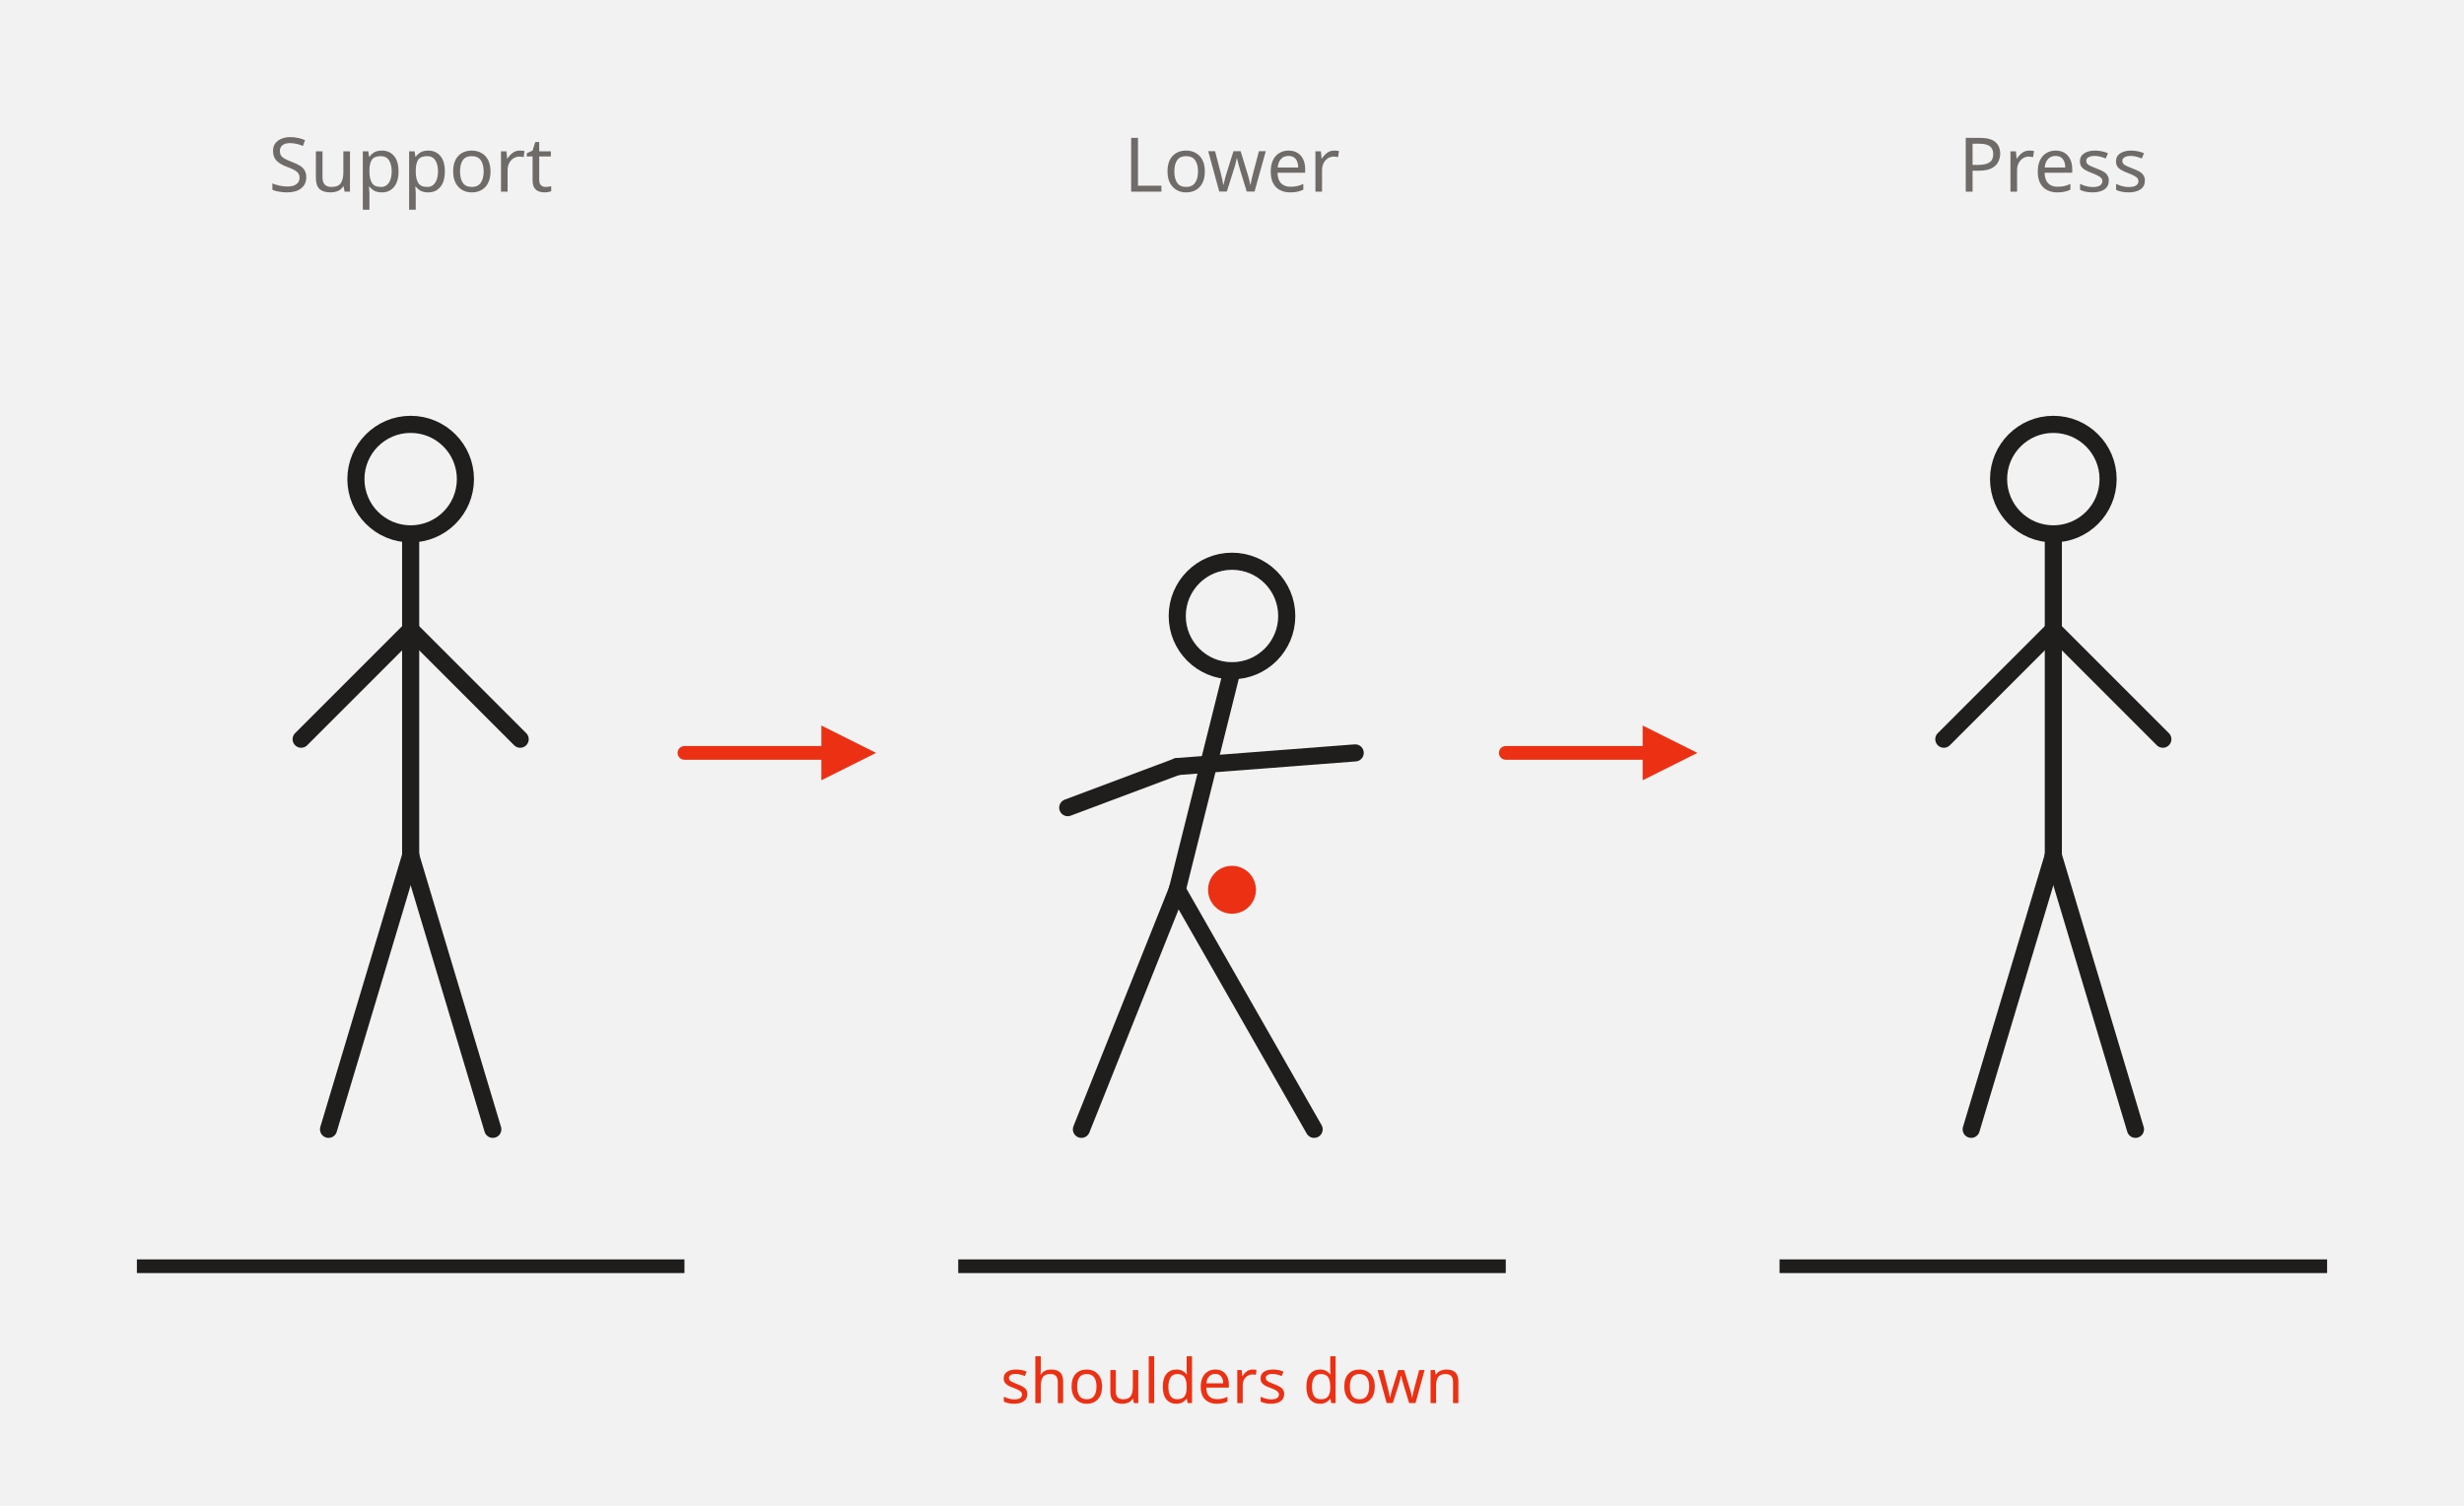
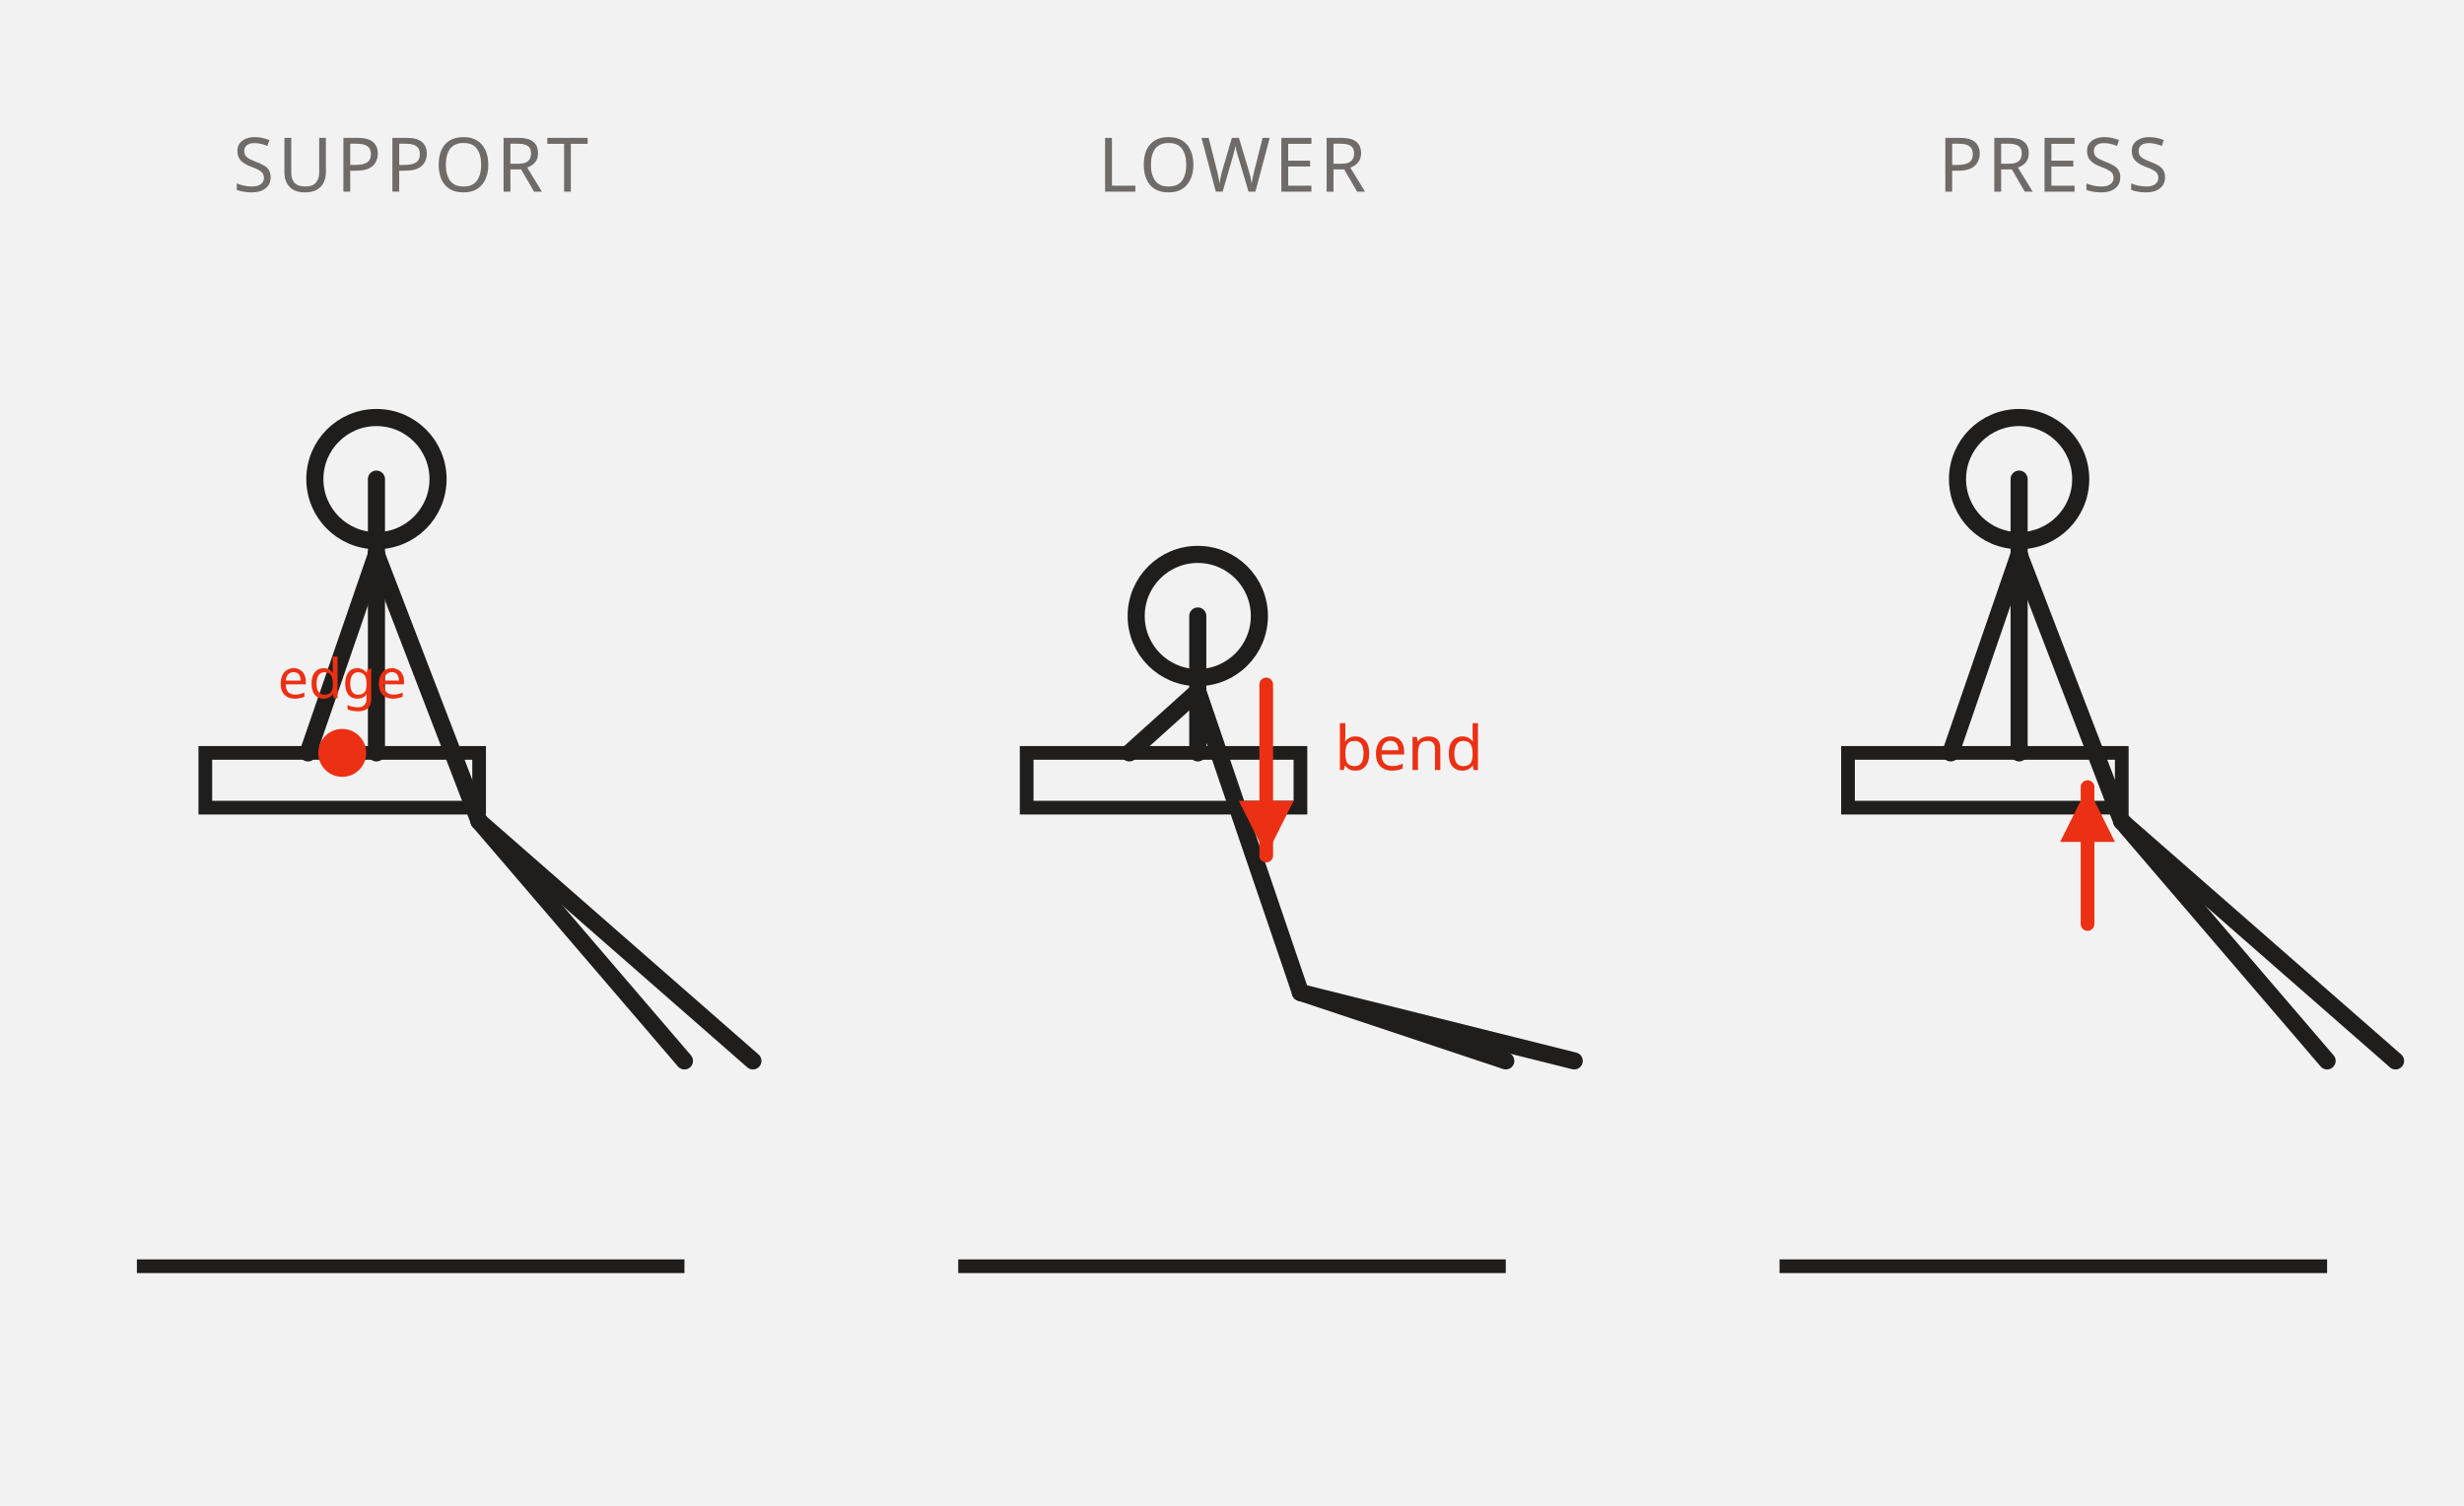
- <svg xmlns="http://www.w3.org/2000/svg" viewBox="0 0 360 220" fill="none" role="img" aria-label="Chair dip form: Support, Lower, Press">
+ <svg xmlns="http://www.w3.org/2000/svg" viewBox="0 0 360 220" fill="none" role="img" aria-label="Chair dip form: support, lower, press">
  <rect width="360" height="220" fill="#f3f2f2" />
-   <text x="60" y="28" text-anchor="middle" fill="#6f6b69" font-family="Archivo, system-ui, sans-serif" font-size="11">Support</text>
-   <text x="180" y="28" text-anchor="middle" fill="#6f6b69" font-family="Archivo, system-ui, sans-serif" font-size="11">Lower</text>
-   <text x="300" y="28" text-anchor="middle" fill="#6f6b69" font-family="Archivo, system-ui, sans-serif" font-size="11">Press</text>
+   <text x="60" y="28" text-anchor="middle" fill="#6f6b69" font-family="Archivo, system-ui, sans-serif" font-size="11" letter-spacing="0.5">SUPPORT</text>
+   <text x="180" y="28" text-anchor="middle" fill="#6f6b69" font-family="Archivo, system-ui, sans-serif" font-size="11" letter-spacing="0.5">LOWER</text>
+   <text x="300" y="28" text-anchor="middle" fill="#6f6b69" font-family="Archivo, system-ui, sans-serif" font-size="11" letter-spacing="0.5">PRESS</text>
  <line x1="20" y1="185" x2="100" y2="185" stroke="#201e1d" stroke-width="2" />
  <line x1="140" y1="185" x2="220" y2="185" stroke="#201e1d" stroke-width="2" />
  <line x1="260" y1="185" x2="340" y2="185" stroke="#201e1d" stroke-width="2" />
-   <g stroke="#201e1d" stroke-width="2.5" stroke-linecap="round" stroke-linejoin="round">
-     <circle cx="60" cy="70" r="8" />
-     <line x1="60" y1="78" x2="60" y2="125" />
-     <line x1="60" y1="92" x2="44" y2="108" />
-     <line x1="60" y1="92" x2="76" y2="108" />
-     <line x1="60" y1="125" x2="48" y2="165" />
-     <line x1="60" y1="125" x2="72" y2="165" />
+   <g stroke="#201e1d" stroke-width="2.5" stroke-linecap="round" stroke-linejoin="round" fill="none">
+     <circle cx="55" cy="70" r="9" />
+     <line x1="55" y1="70" x2="55" y2="81" />
+     <line x1="55" y1="81" x2="70" y2="120" />
+     <line x1="55" y1="81" x2="55" y2="81" />
+     <line x1="55" y1="81" x2="55" y2="81" />
+     <line x1="55" y1="81" x2="45" y2="110" />
+     <line x1="55" y1="81" x2="55" y2="110" />
+     <line x1="70" y1="120" x2="100" y2="155" />
+     <line x1="70" y1="120" x2="110" y2="155" />
  </g>
-   <g stroke="#201e1d" stroke-width="2.5" stroke-linecap="round" stroke-linejoin="round">
-     <circle cx="180" cy="90" r="8" />
-     <line x1="180" y1="98" x2="172" y2="130" />
-     <line x1="172" y1="112" x2="156" y2="118" />
-     <line x1="172" y1="112" x2="198" y2="110" />
-     <line x1="172" y1="130" x2="158" y2="165" />
-     <line x1="172" y1="130" x2="192" y2="165" />
+   <rect x="30" y="110" width="40" height="8" fill="none" stroke="#201e1d" stroke-width="2" />
+   <circle cx="50" cy="110" r="3.5" fill="#ec3013" />
+   <text x="50" y="102" text-anchor="middle" fill="#ec3013" font-family="Archivo, system-ui, sans-serif" font-size="8">edge</text>
+   <g stroke="#201e1d" stroke-width="2.5" stroke-linecap="round" stroke-linejoin="round" fill="none">
+     <circle cx="175" cy="90" r="9" />
+     <line x1="175" y1="90" x2="175" y2="101" />
+     <line x1="175" y1="101" x2="190" y2="145" />
+     <line x1="175" y1="101" x2="175" y2="101" />
+     <line x1="175" y1="101" x2="175" y2="101" />
+     <line x1="175" y1="101" x2="165" y2="110" />
+     <line x1="175" y1="101" x2="175" y2="110" />
+     <line x1="190" y1="145" x2="220" y2="155" />
+     <line x1="190" y1="145" x2="230" y2="155" />
  </g>
-   <g stroke="#201e1d" stroke-width="2.5" stroke-linecap="round" stroke-linejoin="round">
-     <circle cx="300" cy="70" r="8" />
-     <line x1="300" y1="78" x2="300" y2="125" />
-     <line x1="300" y1="92" x2="284" y2="108" />
-     <line x1="300" y1="92" x2="316" y2="108" />
-     <line x1="300" y1="125" x2="288" y2="165" />
-     <line x1="300" y1="125" x2="312" y2="165" />
+   <rect x="150" y="110" width="40" height="8" fill="none" stroke="#201e1d" stroke-width="2" />
+   <path d="M185 100 L185 125" stroke="#ec3013" stroke-width="2" stroke-linecap="round" />
+   <polygon points="185,125 181,117 189,117" fill="#ec3013" />
+   <text x="195" y="112.5" fill="#ec3013" font-family="Archivo, system-ui, sans-serif" font-size="9">bend</text>
+   <g stroke="#201e1d" stroke-width="2.5" stroke-linecap="round" stroke-linejoin="round" fill="none">
+     <circle cx="295" cy="70" r="9" />
+     <line x1="295" y1="70" x2="295" y2="81" />
+     <line x1="295" y1="81" x2="310" y2="120" />
+     <line x1="295" y1="81" x2="295" y2="81" />
+     <line x1="295" y1="81" x2="295" y2="81" />
+     <line x1="295" y1="81" x2="285" y2="110" />
+     <line x1="295" y1="81" x2="295" y2="110" />
+     <line x1="310" y1="120" x2="340" y2="155" />
+     <line x1="310" y1="120" x2="350" y2="155" />
  </g>
-   <path d="M100 110 L120 110" stroke="#ec3013" stroke-width="2" stroke-linecap="round" />
-   <polygon points="120,106 128,110 120,114" fill="#ec3013" />
-   <path d="M220 110 L240 110" stroke="#ec3013" stroke-width="2" stroke-linecap="round" />
-   <polygon points="240,106 248,110 240,114" fill="#ec3013" />
-   <circle cx="180" cy="130" r="3.5" fill="#ec3013" />
-   <text x="180" y="205" text-anchor="middle" fill="#ec3013" font-family="Archivo, system-ui, sans-serif" font-size="9">shoulders down</text>
+   <rect x="270" y="110" width="40" height="8" fill="none" stroke="#201e1d" stroke-width="2" />
+   <path d="M305 135 L305 115" stroke="#ec3013" stroke-width="2" stroke-linecap="round" />
+   <polygon points="305,115 309,123 301,123" fill="#ec3013" />
</svg>
